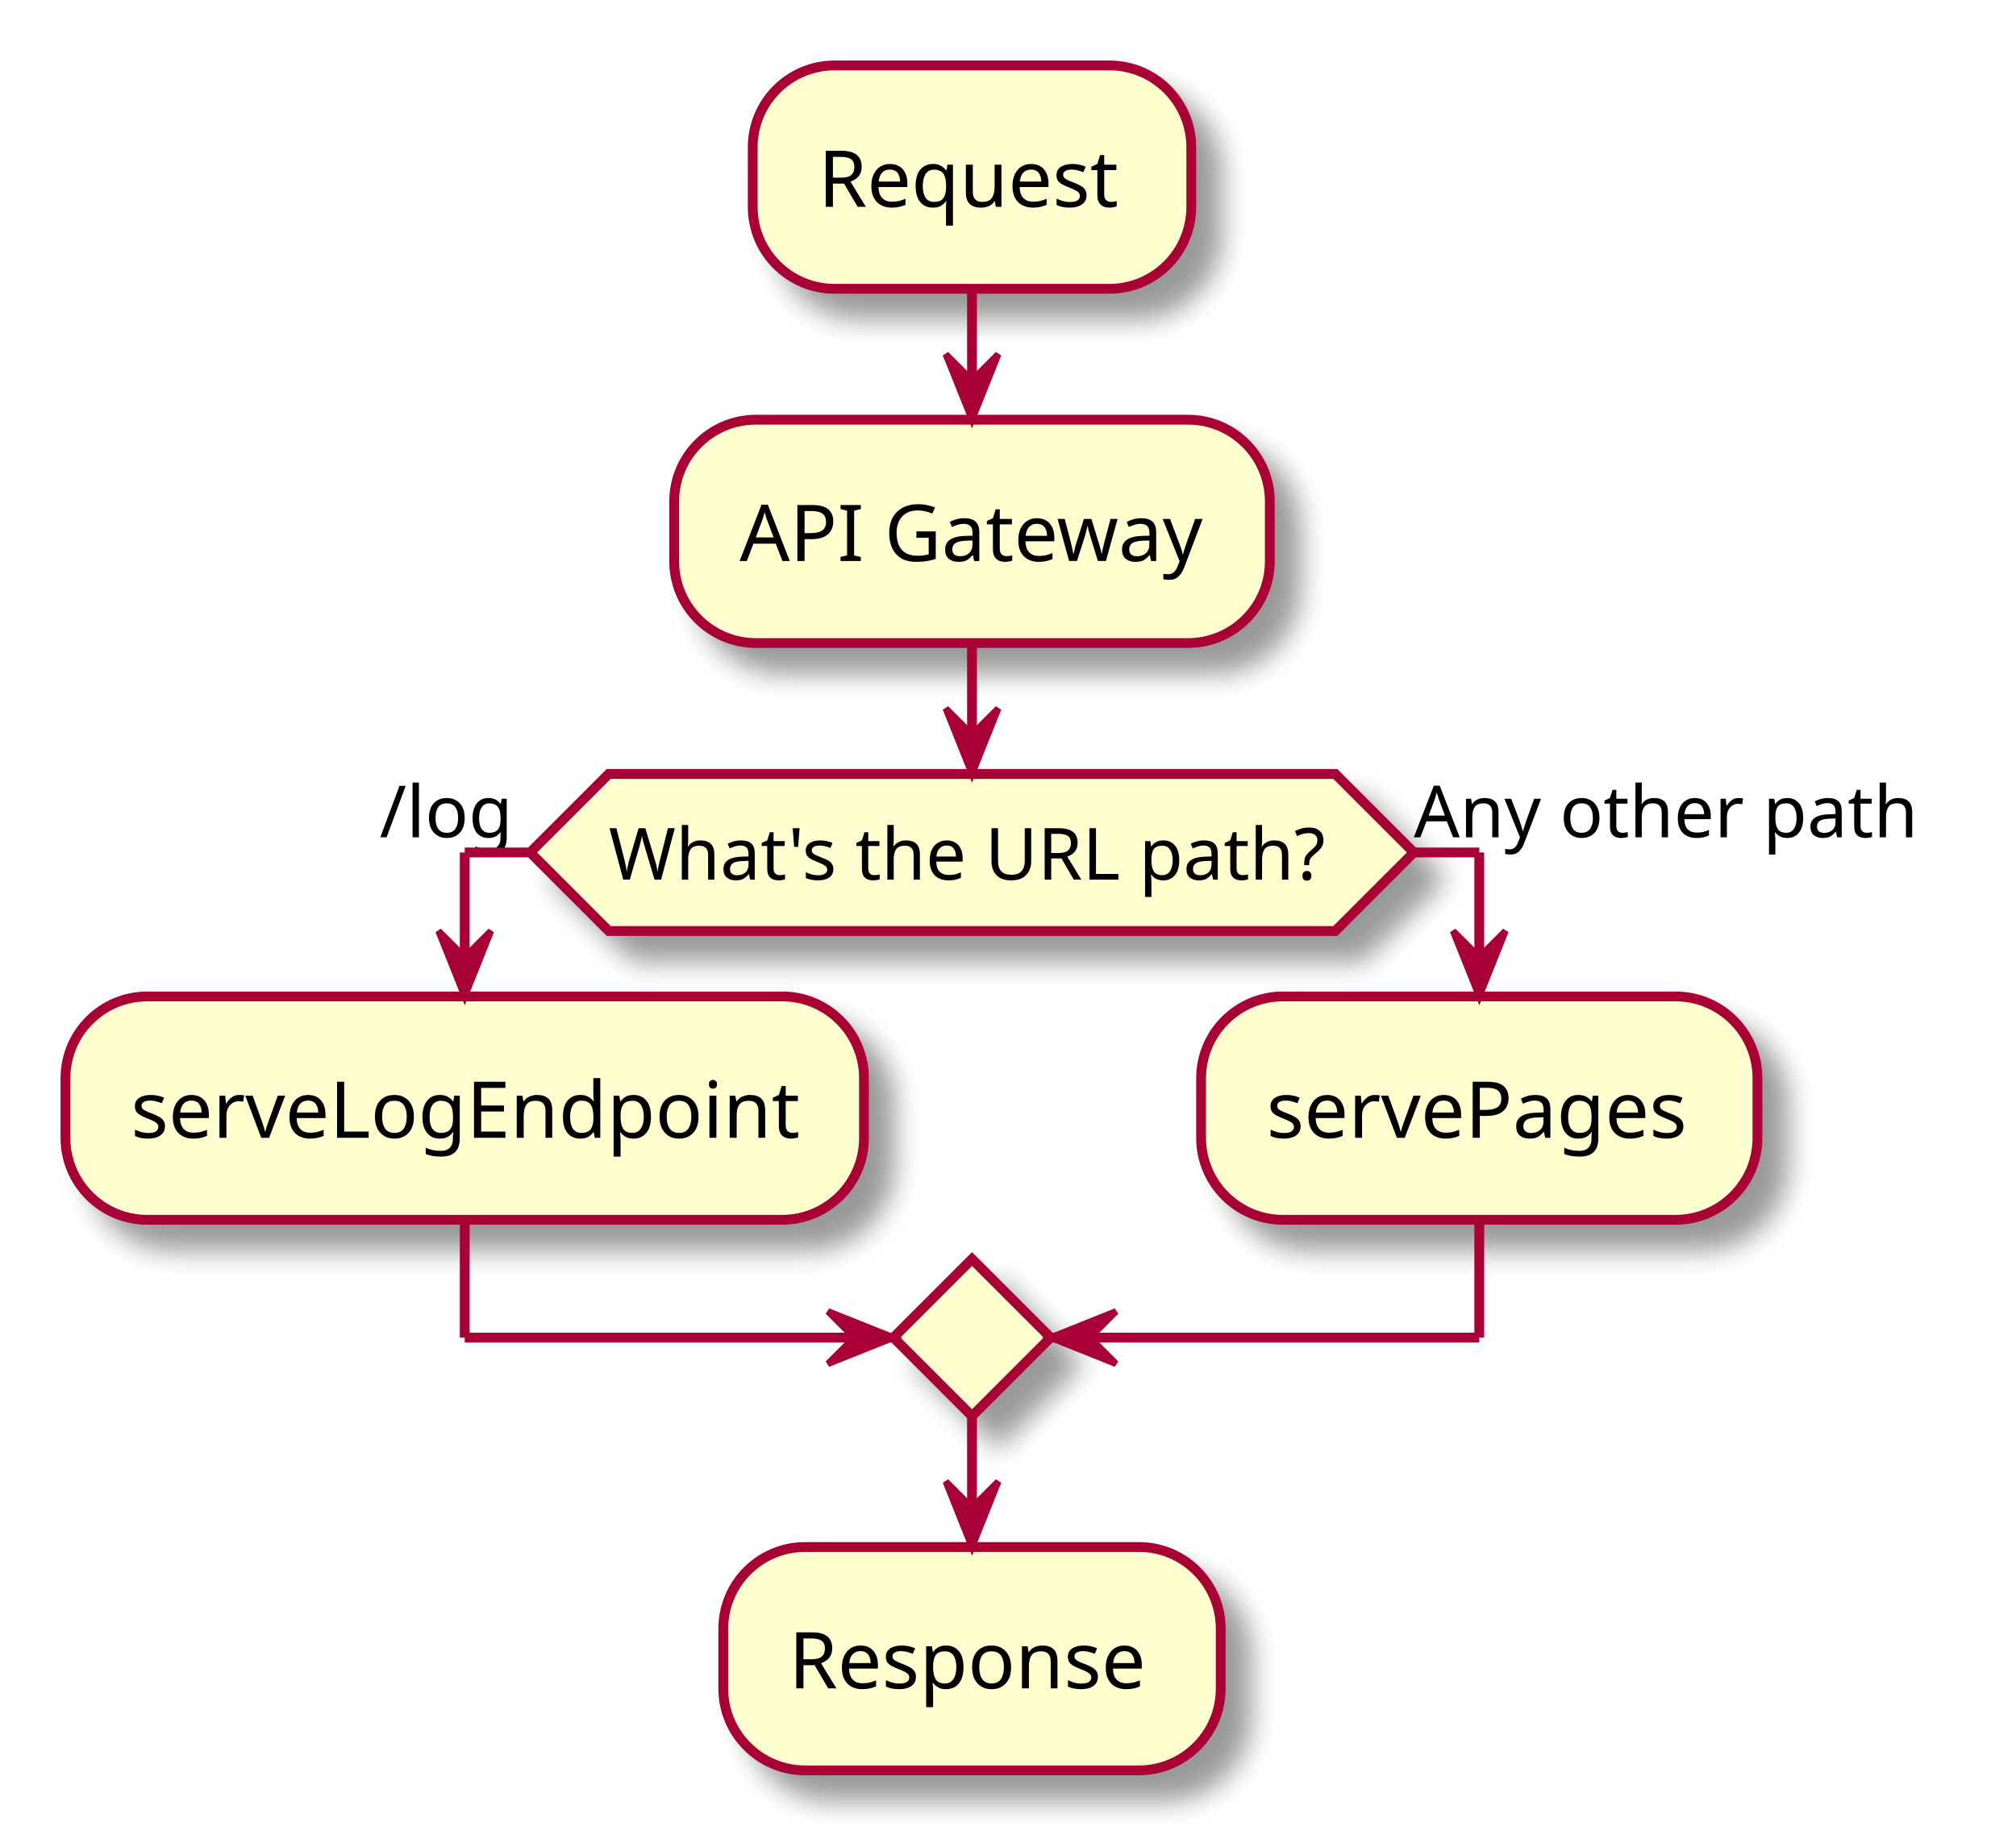
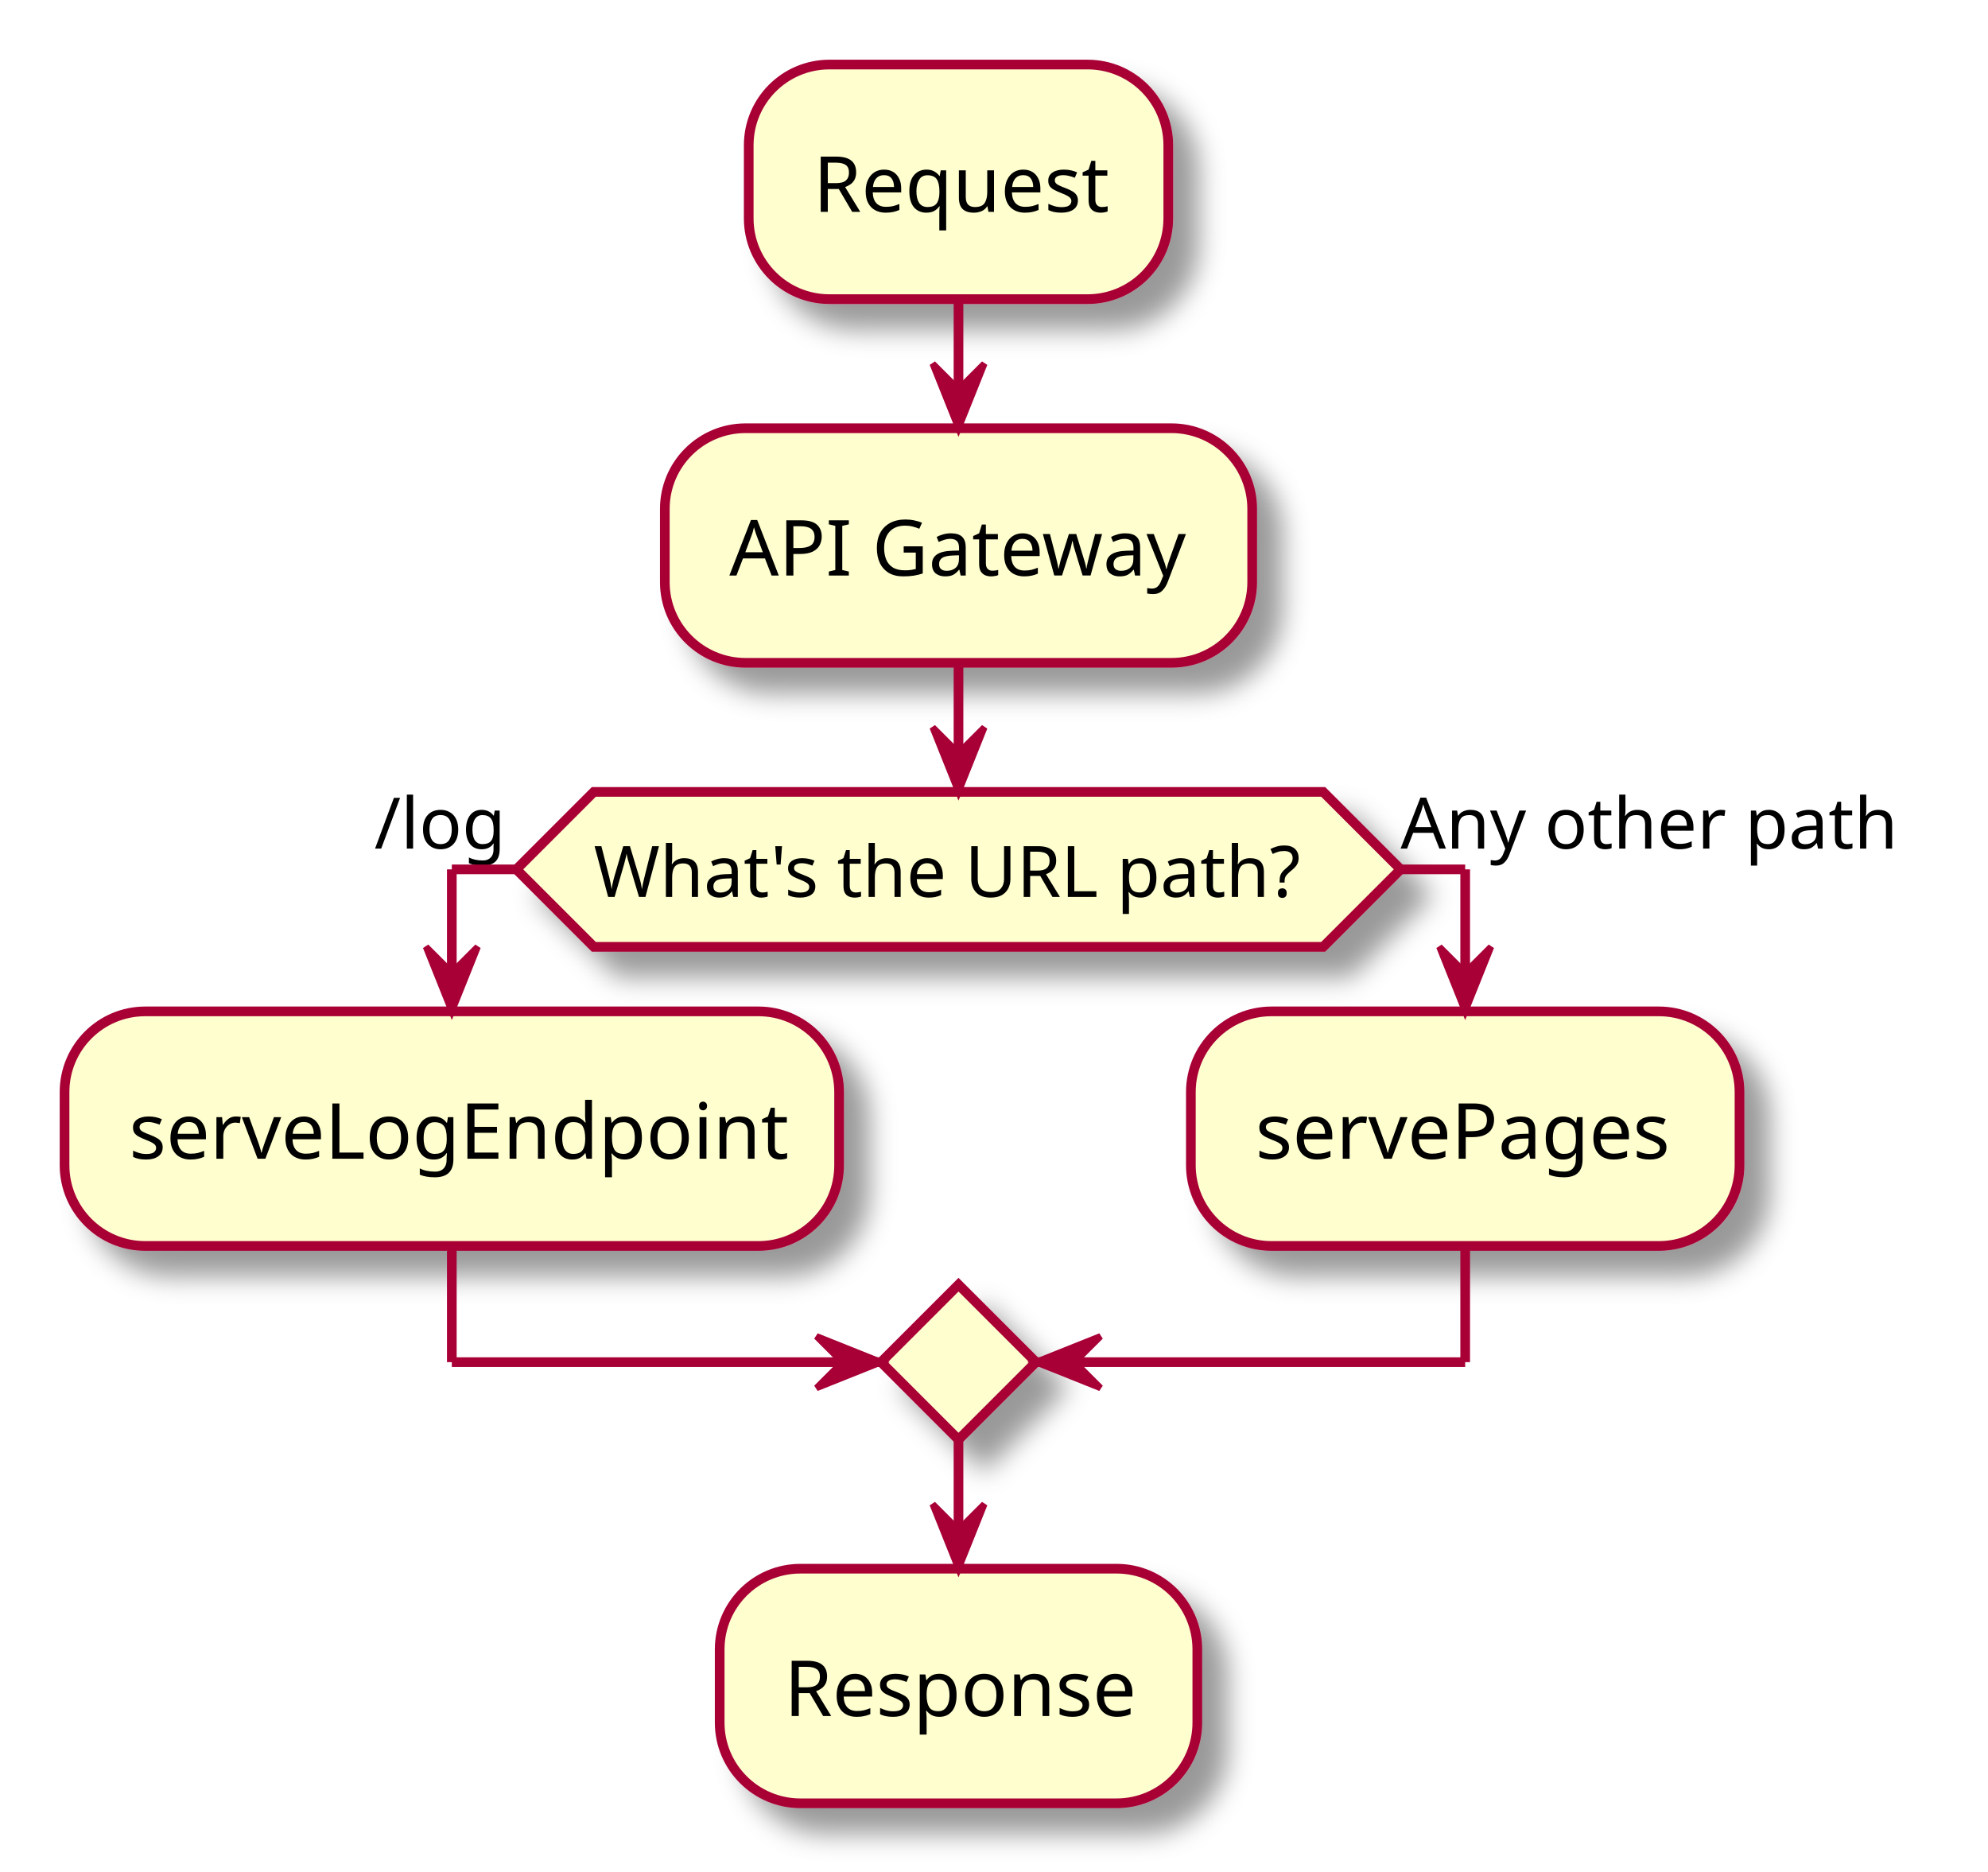
- <svg xmlns="http://www.w3.org/2000/svg" contentScriptType="application/ecmascript" contentStyleType="text/css" height="281px" preserveAspectRatio="none" style="width:308px;height:281px;" version="1.1" viewBox="0 0 308 281" width="308px" zoomAndPan="magnify">
+ <svg xmlns="http://www.w3.org/2000/svg" contentScriptType="application/ecmascript" contentStyleType="text/css" height="290px" preserveAspectRatio="none" style="width:308px;height:290px;" version="1.1" viewBox="0 0 308 290" width="308px" zoomAndPan="magnify">
  <defs>
    <filter height="300%" id="ffkgu21b0vy8m" width="300%" x="-1" y="-1">
      <feGaussianBlur result="blurOut" stdDeviation="2.0" />
      <feColorMatrix in="blurOut" result="blurOut2" type="matrix" values="0 0 0 0 0 0 0 0 0 0 0 0 0 0 0 0 0 0 .4 0" />
      <feOffset dx="4.0" dy="4.0" in="blurOut2" result="blurOut3" />
      <feBlend in="SourceGraphic" in2="blurOut3" mode="normal" />
    </filter>
  </defs>
  <g>
-     <rect fill="#FEFECE" filter="url(#ffkgu21b0vy8m)" height="34.133" rx="12.5" ry="12.5" style="stroke: #A80036; stroke-width: 1.5;" width="67" x="115" y="10" />
-     <text fill="#000000" font-family="sans-serif" font-size="12" lengthAdjust="spacingAndGlyphs" textLength="47" x="125" y="31.602">Request</text>
-     <rect fill="#FEFECE" filter="url(#ffkgu21b0vy8m)" height="34.133" rx="12.5" ry="12.5" style="stroke: #A80036; stroke-width: 1.5;" width="91" x="103" y="64.133" />
-     <text fill="#000000" font-family="sans-serif" font-size="12" lengthAdjust="spacingAndGlyphs" textLength="71" x="113" y="85.734">API Gateway</text>
-     <polygon fill="#FEFECE" filter="url(#ffkgu21b0vy8m)" points="93,118.266,204,118.266,216,130.266,204,142.266,93,142.266,81,130.266,93,118.266" style="stroke: #A80036; stroke-width: 1.5;" />
-     <text fill="#000000" font-family="sans-serif" font-size="11" lengthAdjust="spacingAndGlyphs" textLength="111" x="93" y="134.423">What's the URL path?</text>
-     <text fill="#000000" font-family="sans-serif" font-size="11" lengthAdjust="spacingAndGlyphs" textLength="23" x="58" y="127.945">/log</text>
-     <text fill="#000000" font-family="sans-serif" font-size="11" lengthAdjust="spacingAndGlyphs" textLength="80" x="216" y="127.945">Any other path</text>
-     <rect fill="#FEFECE" filter="url(#ffkgu21b0vy8m)" height="34.133" rx="12.5" ry="12.5" style="stroke: #A80036; stroke-width: 1.5;" width="122" x="10" y="152.266" />
-     <text fill="#000000" font-family="sans-serif" font-size="12" lengthAdjust="spacingAndGlyphs" textLength="102" x="20" y="173.867">serveLogEndpoint</text>
-     <rect fill="#FEFECE" filter="url(#ffkgu21b0vy8m)" height="34.133" rx="12.5" ry="12.5" style="stroke: #A80036; stroke-width: 1.5;" width="85" x="183.5" y="152.266" />
-     <text fill="#000000" font-family="sans-serif" font-size="12" lengthAdjust="spacingAndGlyphs" textLength="65" x="193.5" y="173.867">servePages</text>
-     <polygon fill="#FEFECE" filter="url(#ffkgu21b0vy8m)" points="148.5,192.398,160.5,204.398,148.5,216.398,136.5,204.398,148.5,192.398" style="stroke: #A80036; stroke-width: 1.5;" />
-     <rect fill="#FEFECE" filter="url(#ffkgu21b0vy8m)" height="34.133" rx="12.5" ry="12.5" style="stroke: #A80036; stroke-width: 1.5;" width="76" x="110.5" y="236.398" />
-     <text fill="#000000" font-family="sans-serif" font-size="12" lengthAdjust="spacingAndGlyphs" textLength="56" x="120.5" y="258">Response</text>
-     <line style="stroke: #A80036; stroke-width: 1.5;" x1="148.5" x2="148.5" y1="44.133" y2="64.133" />
-     <polygon fill="#A80036" points="144.5,54.133,148.5,64.133,152.5,54.133,148.5,58.133" style="stroke: #A80036; stroke-width: 1.0;" />
-     <line style="stroke: #A80036; stroke-width: 1.5;" x1="81" x2="71" y1="130.266" y2="130.266" />
-     <line style="stroke: #A80036; stroke-width: 1.5;" x1="71" x2="71" y1="130.266" y2="152.266" />
-     <polygon fill="#A80036" points="67,142.266,71,152.266,75,142.266,71,146.266" style="stroke: #A80036; stroke-width: 1.0;" />
-     <line style="stroke: #A80036; stroke-width: 1.5;" x1="216" x2="226" y1="130.266" y2="130.266" />
-     <line style="stroke: #A80036; stroke-width: 1.5;" x1="226" x2="226" y1="130.266" y2="152.266" />
-     <polygon fill="#A80036" points="222,142.266,226,152.266,230,142.266,226,146.266" style="stroke: #A80036; stroke-width: 1.0;" />
-     <line style="stroke: #A80036; stroke-width: 1.5;" x1="71" x2="71" y1="186.398" y2="204.398" />
-     <line style="stroke: #A80036; stroke-width: 1.5;" x1="71" x2="136.5" y1="204.398" y2="204.398" />
-     <polygon fill="#A80036" points="126.5,200.398,136.5,204.398,126.5,208.398,130.5,204.398" style="stroke: #A80036; stroke-width: 1.0;" />
-     <line style="stroke: #A80036; stroke-width: 1.5;" x1="226" x2="226" y1="186.398" y2="204.398" />
-     <line style="stroke: #A80036; stroke-width: 1.5;" x1="226" x2="160.5" y1="204.398" y2="204.398" />
-     <polygon fill="#A80036" points="170.5,200.398,160.5,204.398,170.5,208.398,166.5,204.398" style="stroke: #A80036; stroke-width: 1.0;" />
-     <line style="stroke: #A80036; stroke-width: 1.5;" x1="148.5" x2="148.5" y1="98.266" y2="118.266" />
-     <polygon fill="#A80036" points="144.5,108.266,148.5,118.266,152.5,108.266,148.5,112.266" style="stroke: #A80036; stroke-width: 1.0;" />
-     <line style="stroke: #A80036; stroke-width: 1.5;" x1="148.5" x2="148.5" y1="216.398" y2="236.398" />
-     <polygon fill="#A80036" points="144.5,226.398,148.5,236.398,152.5,226.398,148.5,230.398" style="stroke: #A80036; stroke-width: 1.0;" />
+     <rect fill="#FEFECE" filter="url(#ffkgu21b0vy8m)" height="36.342" rx="12.5" ry="12.5" style="stroke: #A80036; stroke-width: 1.5;" width="65" x="116" y="10" />
+     <text fill="#000000" font-family="sans-serif" font-size="12" lengthAdjust="spacingAndGlyphs" textLength="45" x="126" y="32.826">Request</text>
+     <rect fill="#FEFECE" filter="url(#ffkgu21b0vy8m)" height="36.342" rx="12.5" ry="12.5" style="stroke: #A80036; stroke-width: 1.5;" width="91" x="103" y="66.342" />
+     <text fill="#000000" font-family="sans-serif" font-size="12" lengthAdjust="spacingAndGlyphs" textLength="71" x="113" y="89.168">API Gateway</text>
+     <polygon fill="#FEFECE" filter="url(#ffkgu21b0vy8m)" points="92,122.684,205,122.684,217,134.684,205,146.684,92,146.684,80,134.684,92,122.684" style="stroke: #A80036; stroke-width: 1.5;" />
+     <text fill="#000000" font-family="sans-serif" font-size="11" lengthAdjust="spacingAndGlyphs" textLength="113" x="92" y="138.951">What's the URL path?</text>
+     <text fill="#000000" font-family="sans-serif" font-size="11" lengthAdjust="spacingAndGlyphs" textLength="22" x="58" y="131.461">/log</text>
+     <text fill="#000000" font-family="sans-serif" font-size="11" lengthAdjust="spacingAndGlyphs" textLength="79" x="217" y="131.461">Any other path</text>
+     <rect fill="#FEFECE" filter="url(#ffkgu21b0vy8m)" height="36.342" rx="12.5" ry="12.5" style="stroke: #A80036; stroke-width: 1.5;" width="120" x="10" y="156.684" />
+     <text fill="#000000" font-family="sans-serif" font-size="12" lengthAdjust="spacingAndGlyphs" textLength="100" x="20" y="179.51">serveLogEndpoint</text>
+     <rect fill="#FEFECE" filter="url(#ffkgu21b0vy8m)" height="36.342" rx="12.5" ry="12.5" style="stroke: #A80036; stroke-width: 1.5;" width="85" x="184.5" y="156.684" />
+     <text fill="#000000" font-family="sans-serif" font-size="12" lengthAdjust="spacingAndGlyphs" textLength="65" x="194.5" y="179.51">servePages</text>
+     <polygon fill="#FEFECE" filter="url(#ffkgu21b0vy8m)" points="148.5,199.025,160.5,211.025,148.5,223.025,136.5,211.025,148.5,199.025" style="stroke: #A80036; stroke-width: 1.5;" />
+     <rect fill="#FEFECE" filter="url(#ffkgu21b0vy8m)" height="36.342" rx="12.5" ry="12.5" style="stroke: #A80036; stroke-width: 1.5;" width="74" x="111.5" y="243.025" />
+     <text fill="#000000" font-family="sans-serif" font-size="12" lengthAdjust="spacingAndGlyphs" textLength="54" x="121.5" y="265.852">Response</text>
+     <line style="stroke: #A80036; stroke-width: 1.5;" x1="148.5" x2="148.5" y1="46.342" y2="66.342" />
+     <polygon fill="#A80036" points="144.5,56.342,148.5,66.342,152.5,56.342,148.5,60.342" style="stroke: #A80036; stroke-width: 1.0;" />
+     <line style="stroke: #A80036; stroke-width: 1.5;" x1="80" x2="70" y1="134.684" y2="134.684" />
+     <line style="stroke: #A80036; stroke-width: 1.5;" x1="70" x2="70" y1="134.684" y2="156.684" />
+     <polygon fill="#A80036" points="66,146.684,70,156.684,74,146.684,70,150.684" style="stroke: #A80036; stroke-width: 1.0;" />
+     <line style="stroke: #A80036; stroke-width: 1.5;" x1="217" x2="227" y1="134.684" y2="134.684" />
+     <line style="stroke: #A80036; stroke-width: 1.5;" x1="227" x2="227" y1="134.684" y2="156.684" />
+     <polygon fill="#A80036" points="223,146.684,227,156.684,231,146.684,227,150.684" style="stroke: #A80036; stroke-width: 1.0;" />
+     <line style="stroke: #A80036; stroke-width: 1.5;" x1="70" x2="70" y1="193.025" y2="211.025" />
+     <line style="stroke: #A80036; stroke-width: 1.5;" x1="70" x2="136.5" y1="211.025" y2="211.025" />
+     <polygon fill="#A80036" points="126.5,207.025,136.5,211.025,126.5,215.025,130.5,211.025" style="stroke: #A80036; stroke-width: 1.0;" />
+     <line style="stroke: #A80036; stroke-width: 1.5;" x1="227" x2="227" y1="193.025" y2="211.025" />
+     <line style="stroke: #A80036; stroke-width: 1.5;" x1="227" x2="160.5" y1="211.025" y2="211.025" />
+     <polygon fill="#A80036" points="170.5,207.025,160.5,211.025,170.5,215.025,166.5,211.025" style="stroke: #A80036; stroke-width: 1.0;" />
+     <line style="stroke: #A80036; stroke-width: 1.5;" x1="148.5" x2="148.5" y1="102.684" y2="122.684" />
+     <polygon fill="#A80036" points="144.5,112.684,148.5,122.684,152.5,112.684,148.5,116.684" style="stroke: #A80036; stroke-width: 1.0;" />
+     <line style="stroke: #A80036; stroke-width: 1.5;" x1="148.5" x2="148.5" y1="223.025" y2="243.025" />
+     <polygon fill="#A80036" points="144.5,233.025,148.5,243.025,152.5,233.025,148.5,237.025" style="stroke: #A80036; stroke-width: 1.0;" />
  </g>
</svg>
